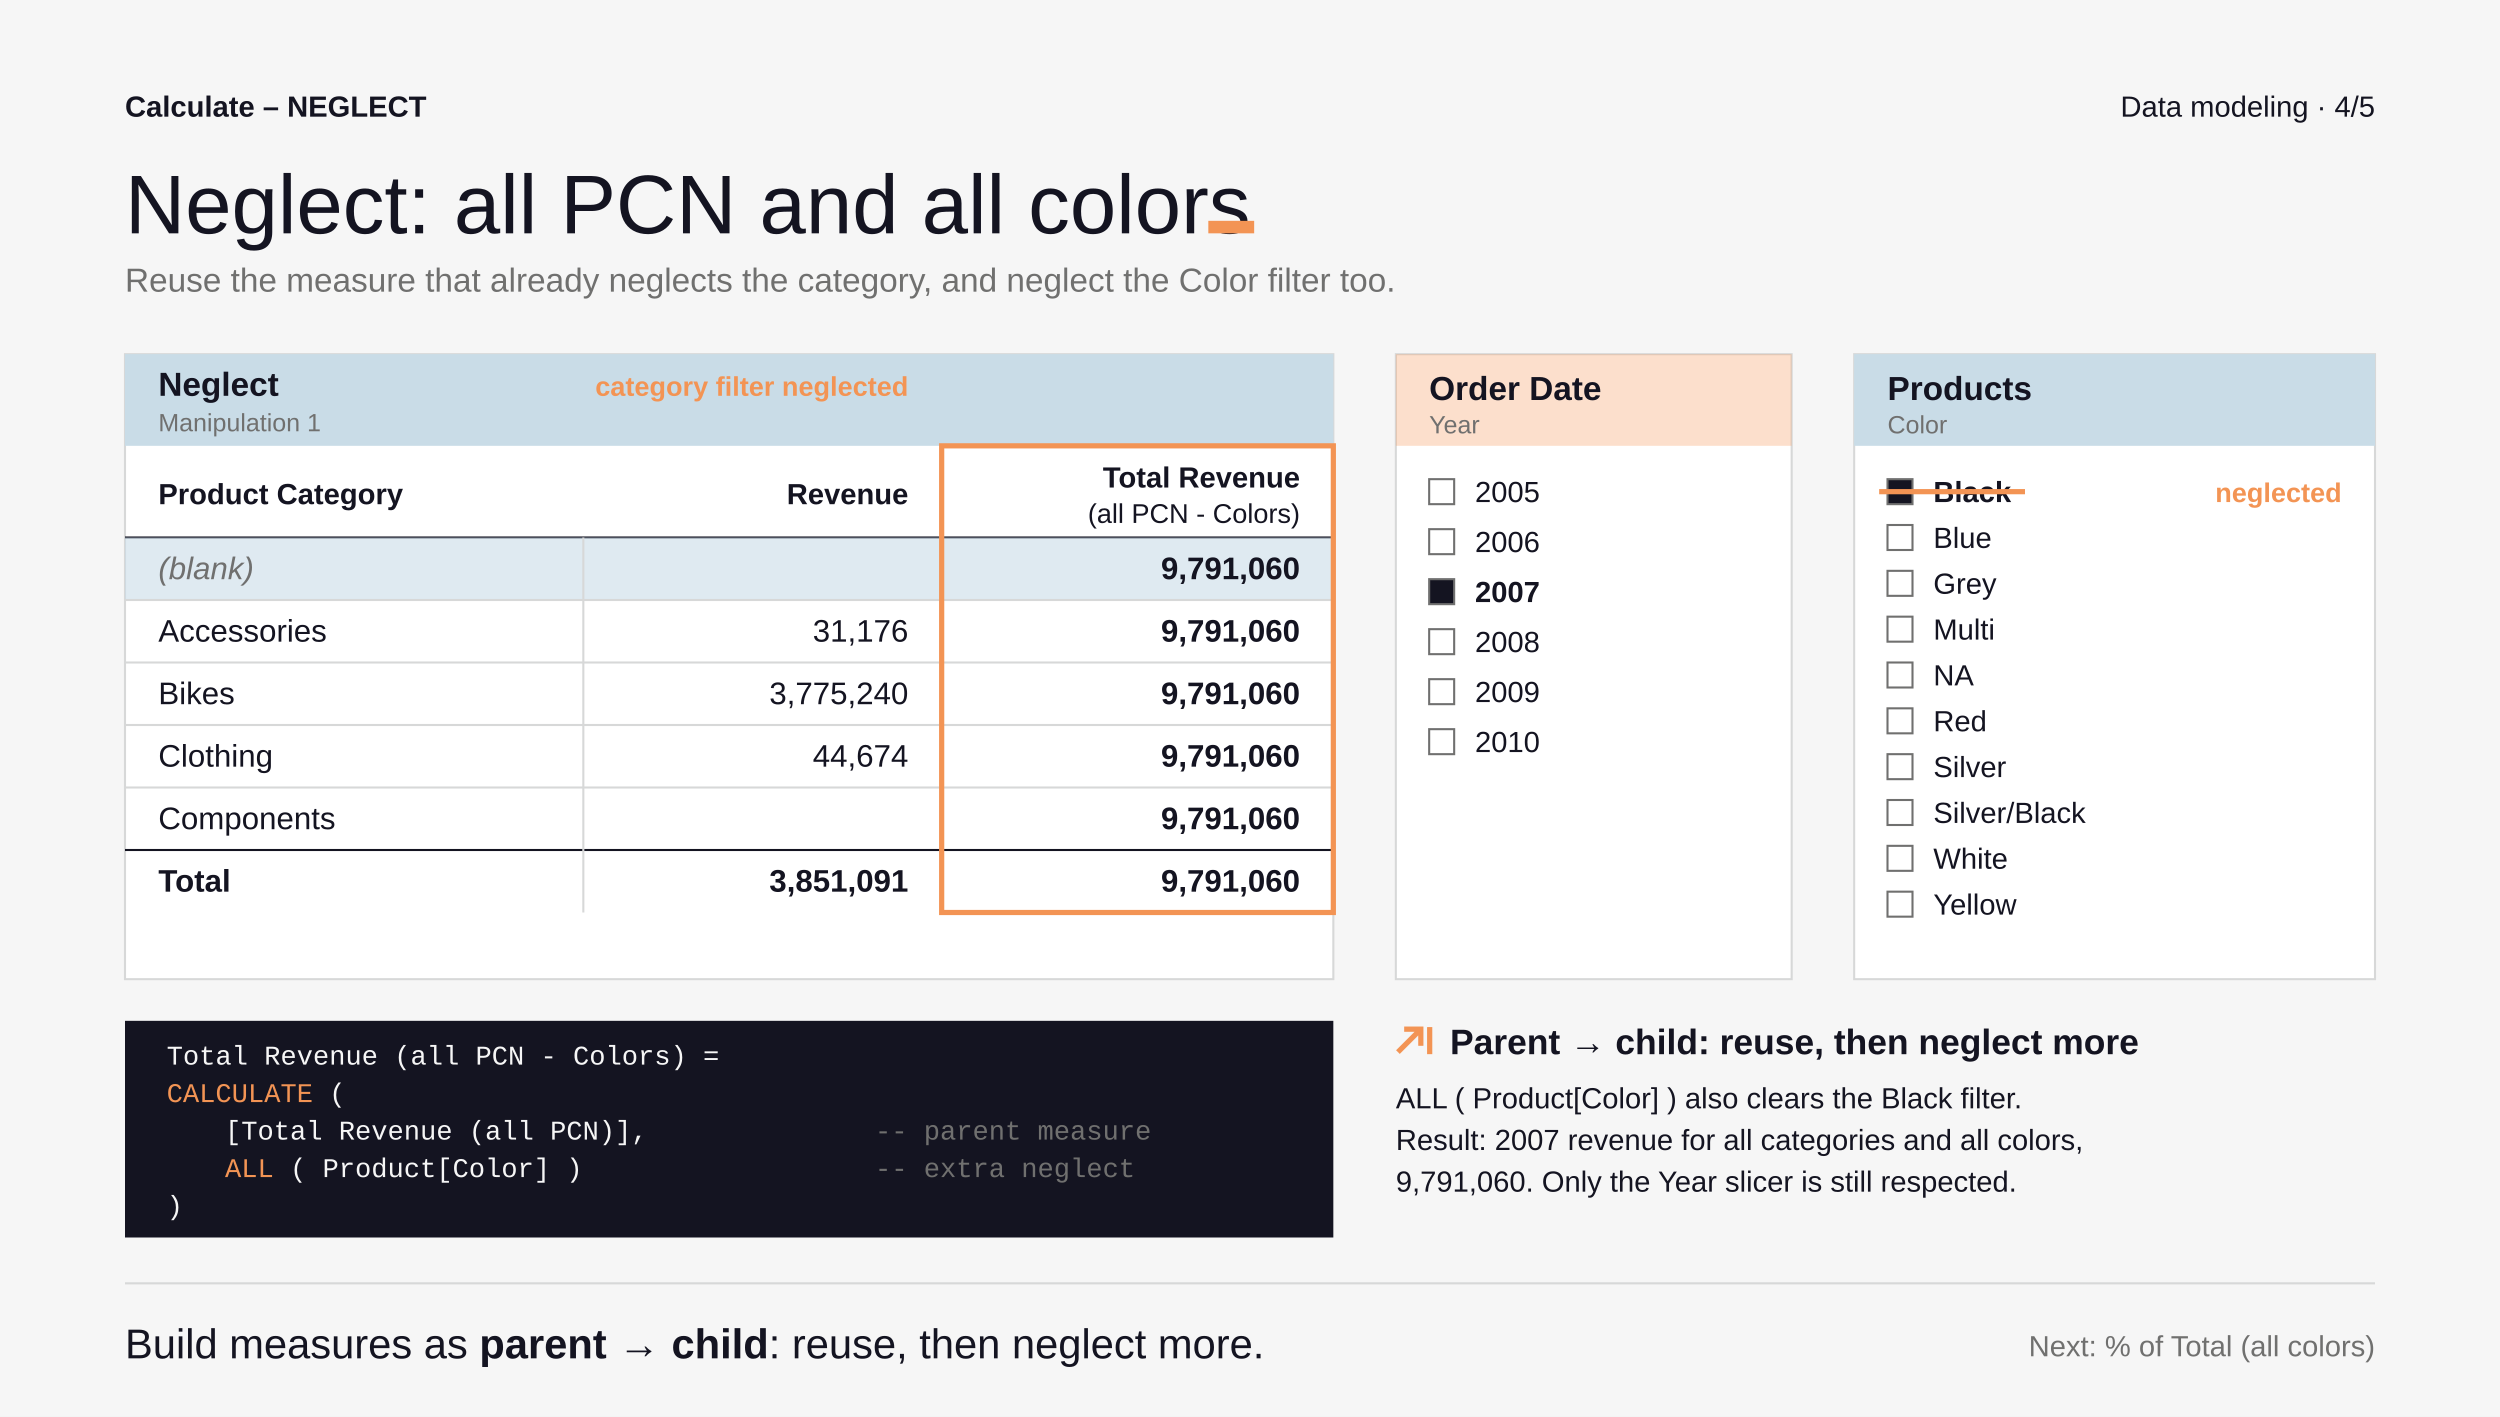
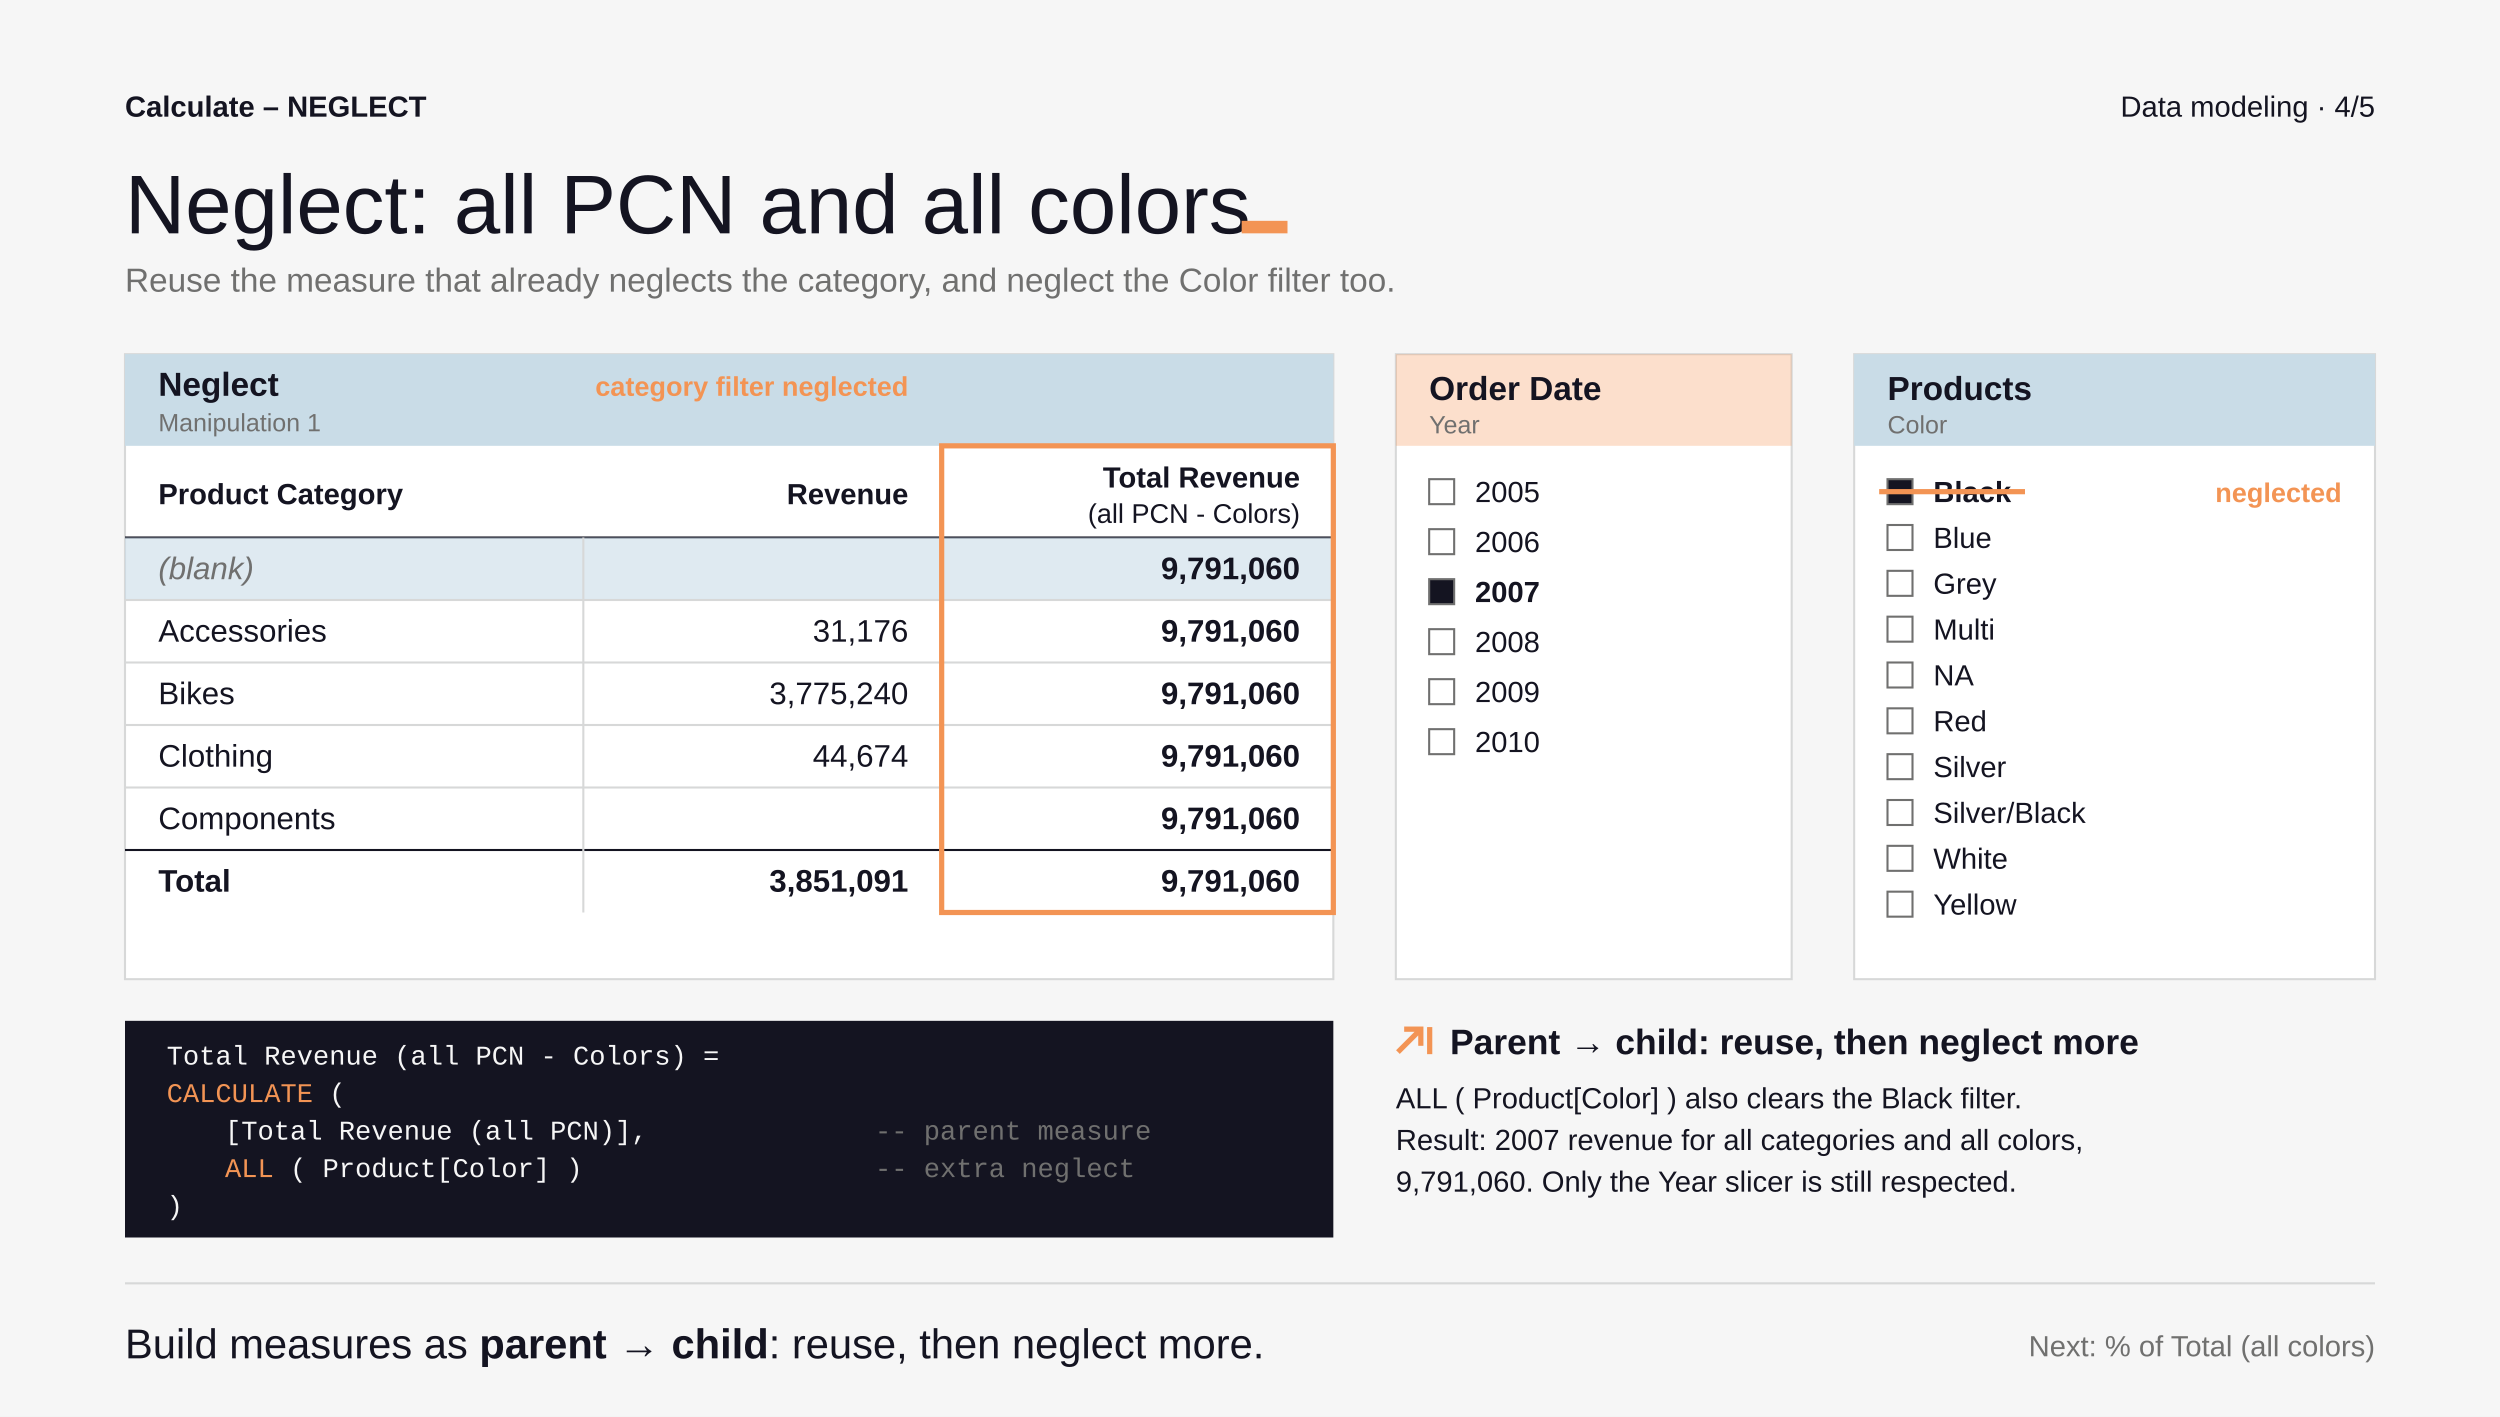
<svg xmlns="http://www.w3.org/2000/svg" viewBox="0 0 1200 680" width="1200" height="680" font-family="Circe, 'Segoe UI', Arial, sans-serif">
  <defs>
    <g id="brand-arrow">
      <path d="M1 15 L12 4 M4 4 H12 V12" fill="none" stroke="#F39454" stroke-width="2.5" />
      <rect x="15" y="3" width="2.5" height="13" fill="#F39454" />
    </g>
  </defs>
  <rect width="1200" height="680" fill="#F6F6F6" />
  <text x="60" y="56" font-size="14" font-weight="700" fill="#141421">Calculate – NEGLECT</text>
  <text x="1140" y="56" font-size="14" fill="#141421" text-anchor="end">Data modeling · 4/5</text>
-   <text x="60" y="112" font-size="40" font-weight="300" fill="#141421">Neglect: all PCN and all colors</text>
-   <rect x="580" y="106" width="22" height="6" fill="#F39454" />
+   <text x="60" y="112" font-size="40" font-weight="300" fill="#141421" textLength="528" lengthAdjust="spacing">Neglect: all PCN and all colors</text>
+   <rect x="596" y="106" width="22" height="6" fill="#F39454" />
  <text x="60" y="140" font-size="16" fill="#70706F">Reuse the measure that already neglects the category, and neglect the Color filter too.</text>
  <rect x="60" y="170" width="580" height="300" fill="#FFFFFF" stroke="#D7D8D8" />
  <rect x="60" y="170" width="580" height="44" fill="#C9DCE7" />
  <text x="76" y="190" font-size="16" font-weight="700" fill="#141421">Neglect</text>
  <text x="76" y="207" font-size="12" fill="#70706F">Manipulation 1</text>
  <line x1="60" y1="258" x2="640" y2="258" stroke="#141421" />
  <g font-size="14" font-weight="700" fill="#141421">
    <text x="76" y="242">Product Category</text>
    <text x="436" y="242" text-anchor="end">Revenue</text>
    <text x="624" y="234" text-anchor="end">Total Revenue</text>
    <text x="624" y="251" text-anchor="end" font-weight="400" font-size="13">(all PCN - Colors)</text>
  </g>
  <rect x="60" y="258" width="580" height="30" fill="#C9DCE7" fill-opacity="0.6" />
  <text x="76" y="278" font-size="15" fill="#70706F" font-style="italic">(blank)</text>
  <text x="624" y="278" font-size="15" fill="#141421" text-anchor="end" font-weight="700">9,791,060</text>
  <line x1="60" y1="288" x2="640" y2="288" stroke="#D7D8D8" />
  <text x="76" y="308" font-size="15" fill="#141421">Accessories</text>
  <text x="436" y="308" font-size="15" fill="#141421" text-anchor="end">31,176</text>
  <text x="624" y="308" font-size="15" fill="#141421" text-anchor="end" font-weight="700">9,791,060</text>
  <line x1="60" y1="318" x2="640" y2="318" stroke="#D7D8D8" />
  <text x="76" y="338" font-size="15" fill="#141421">Bikes</text>
  <text x="436" y="338" font-size="15" fill="#141421" text-anchor="end">3,775,240</text>
  <text x="624" y="338" font-size="15" fill="#141421" text-anchor="end" font-weight="700">9,791,060</text>
  <line x1="60" y1="348" x2="640" y2="348" stroke="#D7D8D8" />
  <text x="76" y="368" font-size="15" fill="#141421">Clothing</text>
  <text x="436" y="368" font-size="15" fill="#141421" text-anchor="end">44,674</text>
  <text x="624" y="368" font-size="15" fill="#141421" text-anchor="end" font-weight="700">9,791,060</text>
  <line x1="60" y1="378" x2="640" y2="378" stroke="#D7D8D8" />
  <text x="76" y="398" font-size="15" fill="#141421">Components</text>
  <text x="624" y="398" font-size="15" fill="#141421" text-anchor="end" font-weight="700">9,791,060</text>
  <line x1="60" y1="408" x2="640" y2="408" stroke="#141421" />
  <text x="76" y="428" font-size="15" fill="#141421" font-weight="700">Total</text>
  <text x="436" y="428" font-size="15" fill="#141421" text-anchor="end" font-weight="700">3,851,091</text>
  <text x="624" y="428" font-size="15" fill="#141421" text-anchor="end" font-weight="700">9,791,060</text>
  <line x1="452" y1="214" x2="452" y2="438" stroke="#D7D8D8" />
  <line x1="280" y1="258" x2="280" y2="438" stroke="#D7D8D8" />
  <rect x="452" y="214" width="188" height="224" fill="none" stroke="#F39454" stroke-width="2.5" />
  <rect x="670" y="170" width="190" height="300" fill="#FFFFFF" stroke="#D7D8D8" />
  <rect x="670" y="170" width="190" height="44" fill="#F39454" fill-opacity="0.3" />
  <text x="686" y="192" font-size="16" font-weight="700" fill="#141421">Order Date</text>
  <text x="686" y="208" font-size="12" fill="#70706F">Year</text>
  <rect x="686" y="230" width="12" height="12" fill="#FFFFFF" stroke="#70706F" />
  <text x="708" y="241" font-size="14" fill="#141421">2005</text>
  <rect x="686" y="254" width="12" height="12" fill="#FFFFFF" stroke="#70706F" />
  <text x="708" y="265" font-size="14" fill="#141421">2006</text>
  <rect x="686" y="278" width="12" height="12" fill="#141421" stroke="#70706F" />
  <text x="708" y="289" font-size="14" fill="#141421" font-weight="700">2007</text>
  <rect x="686" y="302" width="12" height="12" fill="#FFFFFF" stroke="#70706F" />
  <text x="708" y="313" font-size="14" fill="#141421">2008</text>
  <rect x="686" y="326" width="12" height="12" fill="#FFFFFF" stroke="#70706F" />
  <text x="708" y="337" font-size="14" fill="#141421">2009</text>
  <rect x="686" y="350" width="12" height="12" fill="#FFFFFF" stroke="#70706F" />
  <text x="708" y="361" font-size="14" fill="#141421">2010</text>
  <rect x="890" y="170" width="250" height="300" fill="#FFFFFF" stroke="#D7D8D8" />
  <rect x="890" y="170" width="250" height="44" fill="#C9DCE7" />
  <text x="906" y="192" font-size="16" font-weight="700" fill="#141421">Products</text>
  <text x="906" y="208" font-size="12" fill="#70706F">Color</text>
  <rect x="906" y="230" width="12" height="12" fill="#141421" stroke="#70706F" />
  <text x="928" y="241" font-size="14" fill="#141421" font-weight="700">Black</text>
  <rect x="906" y="252" width="12" height="12" fill="#FFFFFF" stroke="#70706F" />
  <text x="928" y="263" font-size="14" fill="#141421">Blue</text>
  <rect x="906" y="274" width="12" height="12" fill="#FFFFFF" stroke="#70706F" />
  <text x="928" y="285" font-size="14" fill="#141421">Grey</text>
  <rect x="906" y="296" width="12" height="12" fill="#FFFFFF" stroke="#70706F" />
  <text x="928" y="307" font-size="14" fill="#141421">Multi</text>
  <rect x="906" y="318" width="12" height="12" fill="#FFFFFF" stroke="#70706F" />
  <text x="928" y="329" font-size="14" fill="#141421">NA</text>
  <rect x="906" y="340" width="12" height="12" fill="#FFFFFF" stroke="#70706F" />
  <text x="928" y="351" font-size="14" fill="#141421">Red</text>
  <rect x="906" y="362" width="12" height="12" fill="#FFFFFF" stroke="#70706F" />
  <text x="928" y="373" font-size="14" fill="#141421">Silver</text>
  <rect x="906" y="384" width="12" height="12" fill="#FFFFFF" stroke="#70706F" />
  <text x="928" y="395" font-size="14" fill="#141421">Silver/Black</text>
  <rect x="906" y="406" width="12" height="12" fill="#FFFFFF" stroke="#70706F" />
  <text x="928" y="417" font-size="14" fill="#141421">White</text>
  <rect x="906" y="428" width="12" height="12" fill="#FFFFFF" stroke="#70706F" />
  <text x="928" y="439" font-size="14" fill="#141421">Yellow</text>
  <line x1="902" y1="236" x2="972" y2="236" stroke="#F39454" stroke-width="2.5" />
  <text x="1124" y="241" font-size="13" font-weight="700" fill="#F39454" text-anchor="end">neglected</text>
  <text x="436" y="190" font-size="13" font-weight="700" fill="#F39454" text-anchor="end">category filter neglected</text>
  <rect x="60" y="490" width="580" height="104" fill="#141421" />
  <g font-family="Consolas, 'Courier New', monospace" font-size="13" fill="#F6F6F6">
    <text x="80" y="511">Total Revenue (all PCN - Colors) =</text>
    <text x="80" y="529">
      <tspan fill="#F39454">CALCULATE</tspan> (</text>
    <text x="108" y="547">[Total Revenue (all PCN)],</text>
    <text x="420" y="547" fill="#70706F">-- parent measure</text>
    <text x="108" y="565">
      <tspan fill="#F39454">ALL</tspan> ( Product[Color] )</text>
    <text x="420" y="565" fill="#70706F">-- extra neglect</text>
    <text x="80" y="583">)</text>
  </g>
  <use href="#brand-arrow" x="670" y="490" />
  <text x="696" y="506" font-size="17" font-weight="700" fill="#141421">Parent → child: reuse, then neglect more</text>
  <text x="670" y="532" font-size="14" fill="#141421">ALL ( Product[Color] ) also clears the Black filter.</text>
  <text x="670" y="552" font-size="14" fill="#141421">Result: 2007 revenue for all categories and all colors,</text>
  <text x="670" y="572" font-size="14" fill="#141421">9,791,060. Only the Year slicer is still respected.</text>
  <line x1="60" y1="616" x2="1140" y2="616" stroke="#D7D8D8" stroke-width="1" />
  <text x="60" y="652" font-size="20" fill="#141421">Build measures as <tspan font-weight="700">parent → child</tspan>: reuse, then neglect more.</text>
  <text x="1140" y="651" font-size="14" fill="#70706F" text-anchor="end">Next: % of Total (all colors)</text>
</svg>
